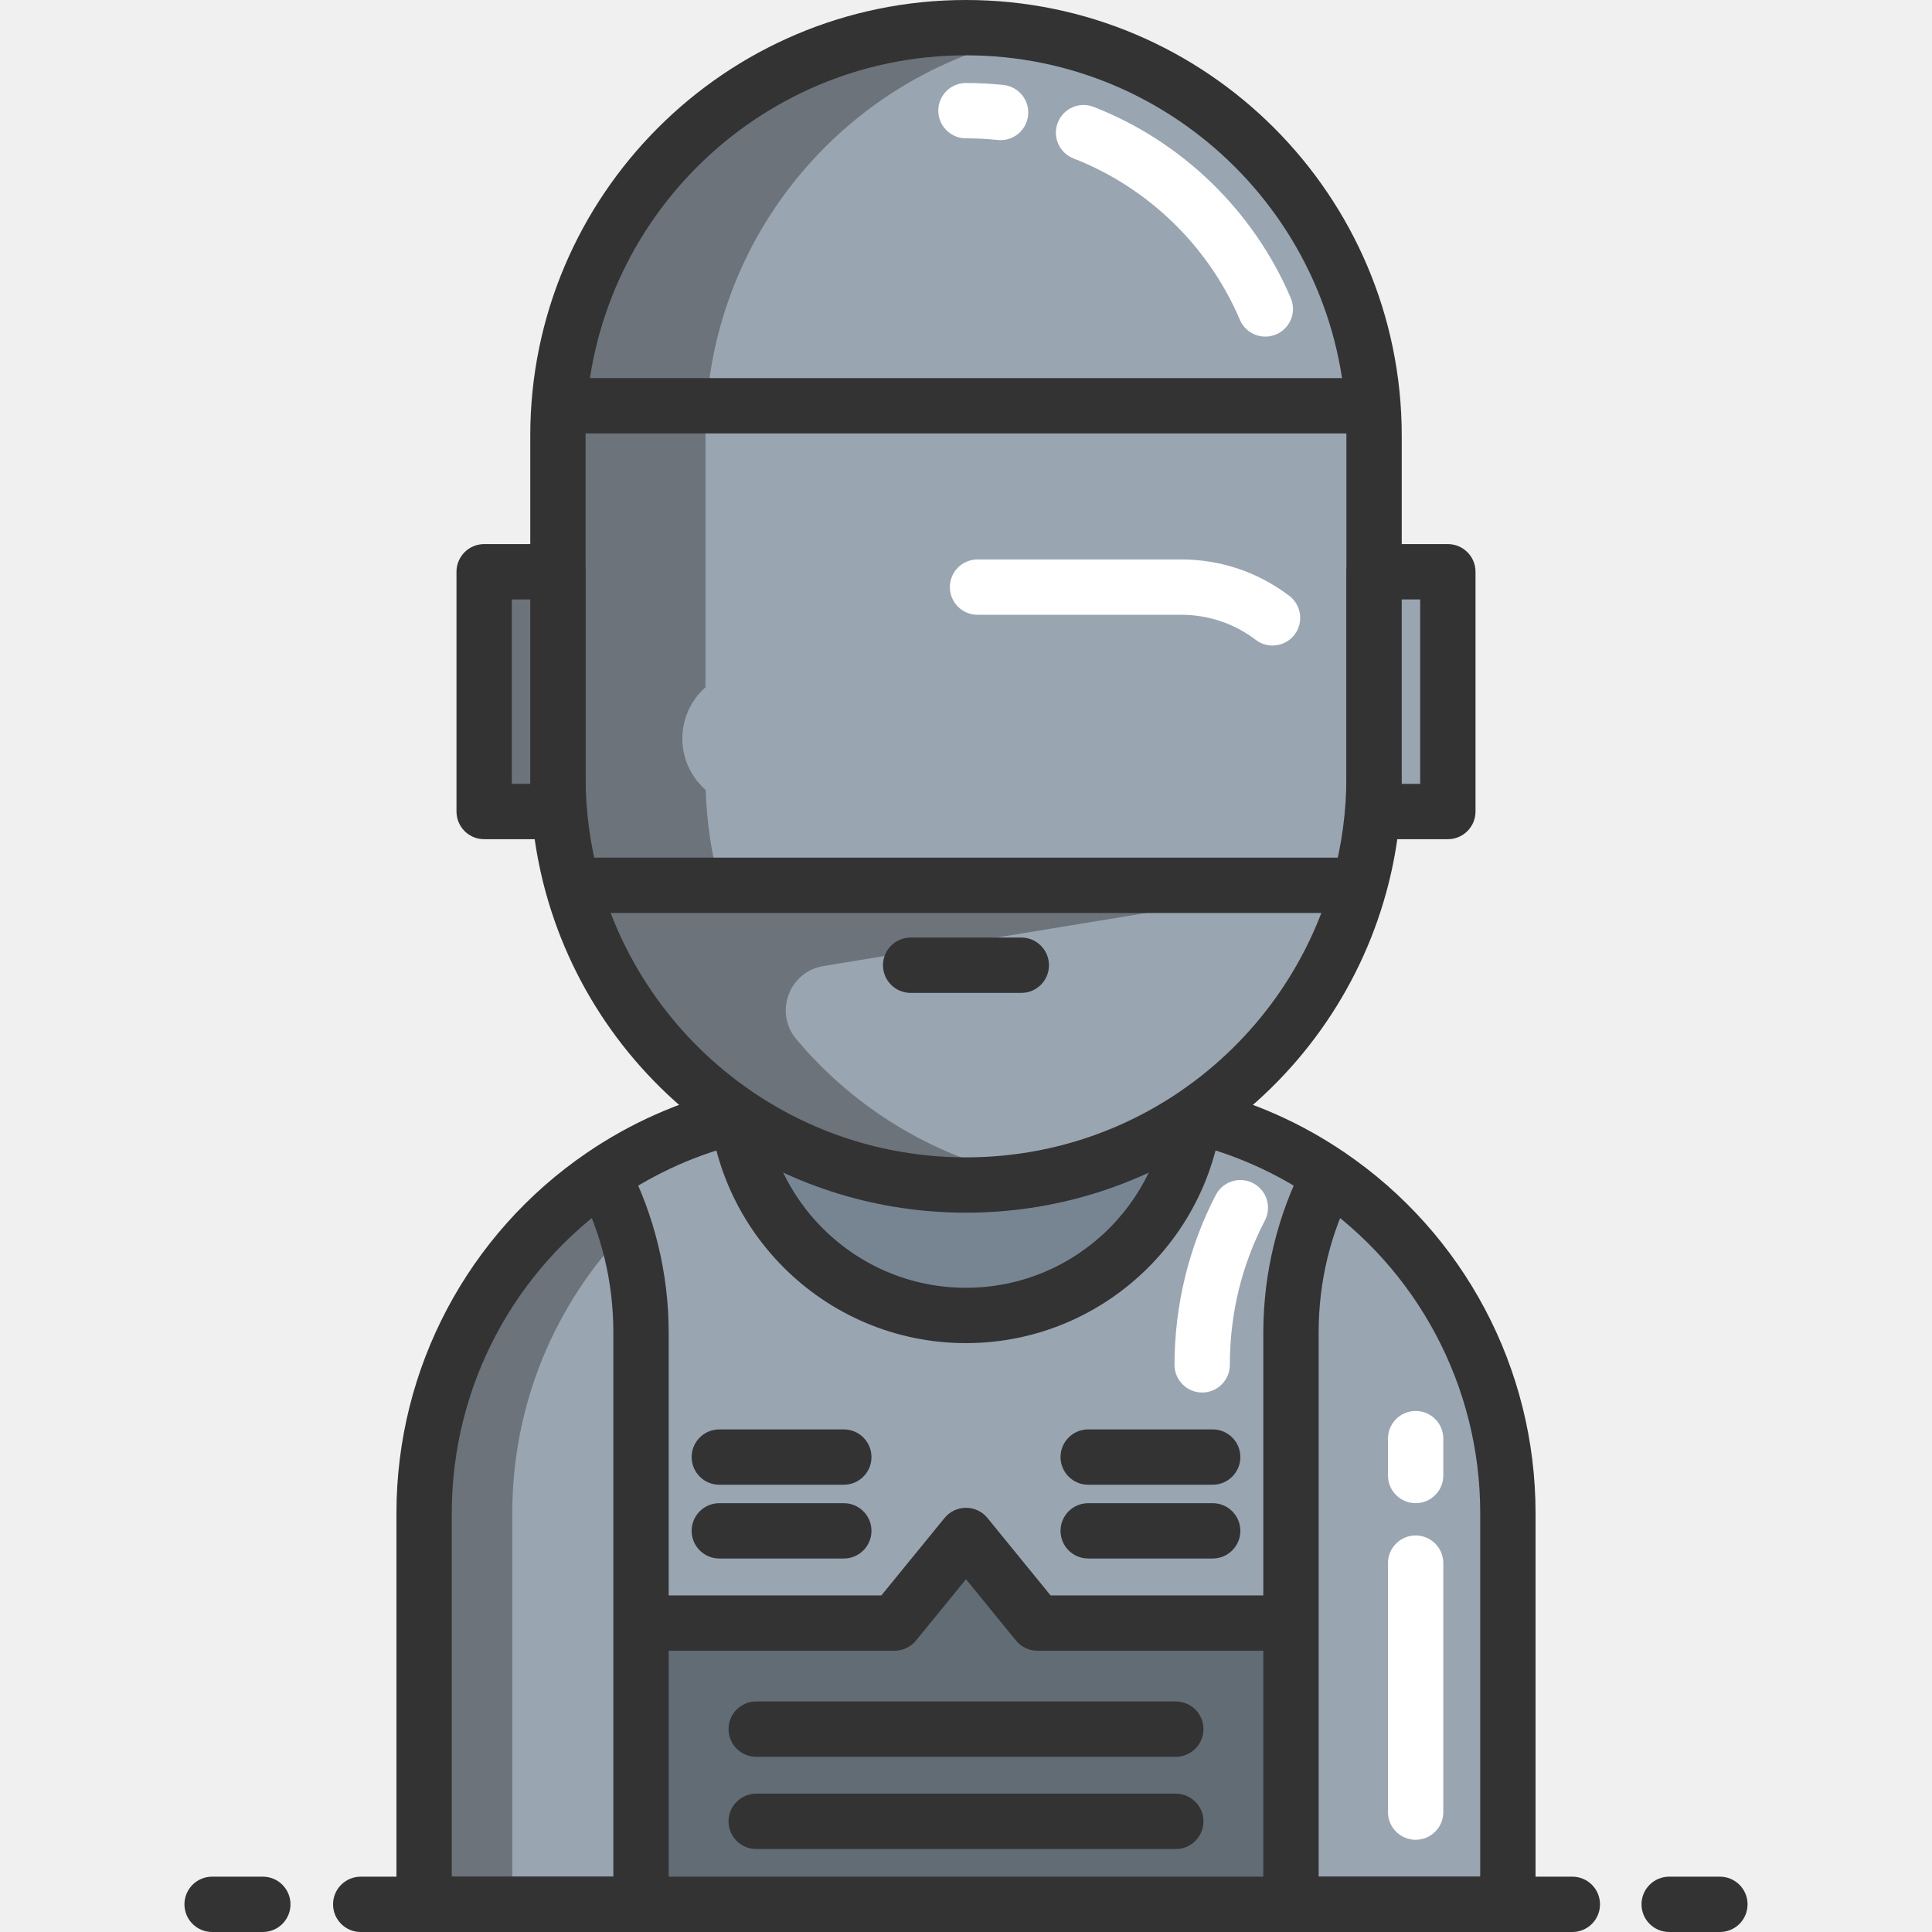
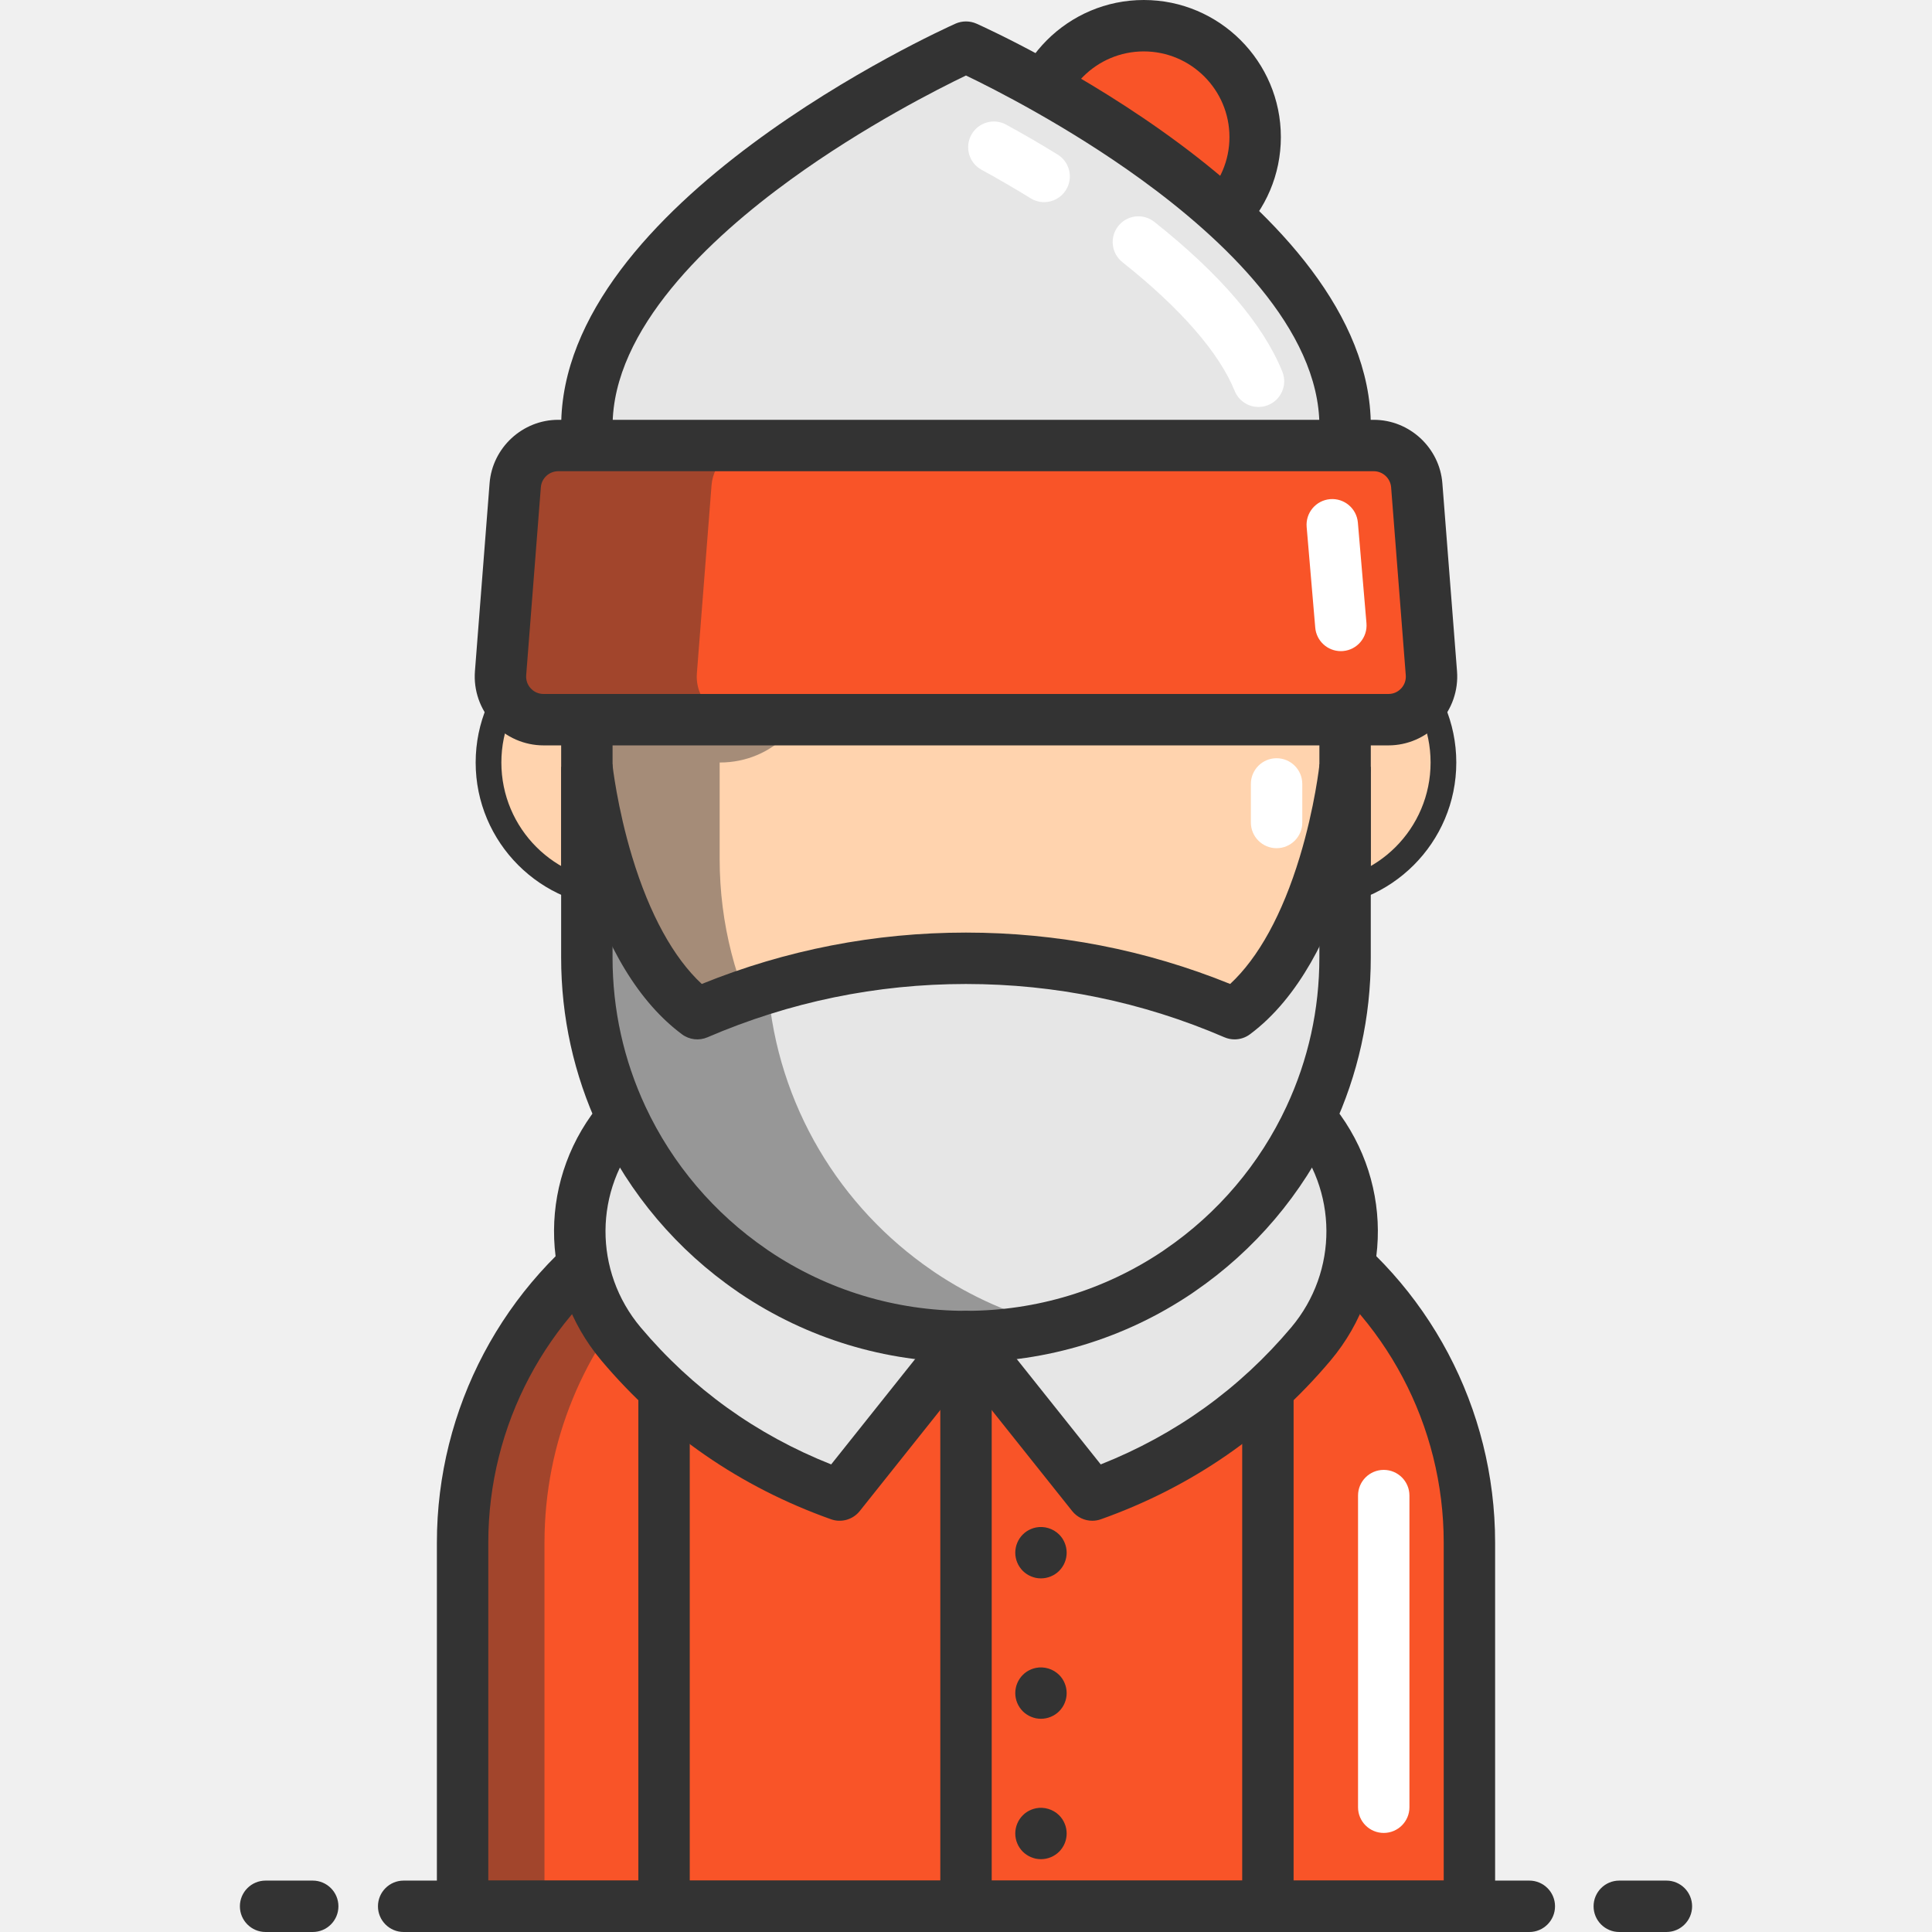
- <svg xmlns="http://www.w3.org/2000/svg" version="1.1" id="Layer_1" x="0px" y="0px" viewBox="0 0 419 419" style="enable-background:new 0 0 419 419;" xml:space="preserve">
+ <svg xmlns="http://www.w3.org/2000/svg" version="1.1" id="Layer_1" x="0px" y="0px" viewBox="0 0 451 451" style="enable-background:new 0 0 451 451;" xml:space="preserve">
  <g>
-     <path style="fill:#9AA5B2;" d="M258.855,241.97c0.19,0.05,0.39,0.09,0.58,0.14c10.46,2.53,20.19,6.93,28.83,12.81   c23.39,15.92,38.75,42.77,38.75,73.19V413h-47.04h-140.96h-47.03v-84.89c0-30.42,15.35-57.27,38.74-73.19   c8.64-5.88,18.37-10.28,28.83-12.81c0.19-0.05,0.39-0.09,0.58-0.14" />
-     <path style="fill:#9AA5B2;" d="M139.015,289v124h-47.03v-84.89c0-30.42,15.35-57.27,38.74-73.19   C136.025,265.12,139.015,276.71,139.015,289z" />
-     <path style="fill:#778593;" d="M259.435,221.54v13.808c0,27.58-22.36,49.94-49.94,49.94s-49.94-22.36-49.94-49.94V221.54   c0.19-0.05,0.39-0.09,0.58-0.14c14.1,9.49,31.08,15.03,49.36,15.03s35.26-5.54,49.36-15.03   C259.045,221.45,259.245,221.49,259.435,221.54z" />
-     <path style="fill:#9AA5B2;" d="M327.015,328.11V413h-47.04V289c0-12.29,2.99-23.88,8.29-34.08   C311.655,270.84,327.015,297.69,327.015,328.11z" />
-     <path style="fill:#333333;" d="M209.495,291.288c-30.845,0-55.94-25.095-55.94-55.94V221h12v14.348   c0,24.229,19.711,43.94,43.94,43.94s43.94-19.711,43.94-43.94V221h12v14.348C265.435,266.193,240.34,291.288,209.495,291.288z" />
-     <path style="fill: #9aa5b2;" d="M298,94.5v74c0,15.81-4.15,30.66-11.42,43.5c-6.67,11.81-15.99,21.93-27.14,29.57   c-0.19,0.14-0.4,0.27-0.58,0.4c-14.1,9.49-31.08,15.03-49.36,15.03s-35.26-5.54-49.36-15.03c-0.2-0.13-0.4-0.26-0.58-0.4   c-11.15-7.64-20.47-17.76-27.14-29.57c-7.27-12.84-11.42-27.69-11.42-43.5v-74C121,45.62,160.62,6,209.49,6h0.01   C258.37,6,298,45.62,298,94.5z" />
+     <path style="fill:#333333;" d="M144.927,211.89c-18.687,0-33.89-15.203-33.89-33.89s15.203-33.89,33.89-33.89     s33.89,15.203,33.89,33.89S163.614,211.89,144.927,211.89z M144.927,156.11c-12.07,0-21.89,9.82-21.89,21.89     s9.82,21.89,21.89,21.89s21.89-9.82,21.89-21.89S156.998,156.11,144.927,156.11z" />
+     <path style="fill:#333333;" d="M306.063,211.89c-18.687,0-33.89-15.203-33.89-33.89s15.203-33.89,33.89-33.89     s33.89,15.203,33.89,33.89S324.75,211.89,306.063,211.89z M306.063,156.11c-12.07,0-21.89,9.82-21.89,21.89     s9.82,21.89,21.89,21.89s21.89-9.82,21.89-21.89S318.132,156.11,306.063,156.11z" />
+   </g>
+   <g>
    <g>
-       <path style="fill:#333333;" d="M177.885,166.437c-1.58,0-3.13-0.64-4.24-1.75c-1.12-1.12-1.76-2.67-1.76-4.25s0.64-3.12,1.76-4.24    c1.39-1.39,3.46-2.03,5.41-1.64c0.39,0.08,0.76,0.19,1.13,0.34c0.36,0.15,0.71,0.34,1.03,0.55c0.33,0.22,0.64,0.47,0.91,0.75    c0.28,0.28,0.53,0.58,0.75,0.91s0.4,0.68,0.55,1.04c0.15,0.36,0.27,0.74,0.34,1.12c0.08,0.39,0.12,0.78,0.12,1.17    s-0.04,0.79-0.12,1.18c-0.07,0.38-0.19,0.76-0.34,1.12s-0.33,0.71-0.55,1.03c-0.22,0.33-0.47,0.64-0.75,0.92    C181.015,165.797,179.465,166.437,177.885,166.437z" />
-       <path style="fill:#333333;" d="M245.885,166.437c-0.39,0-0.79-0.04-1.17-0.11c-0.38-0.08-0.76-0.2-1.12-0.35    c-0.37-0.15-0.71-0.33-1.04-0.55c-0.33-0.22-0.64-0.47-0.91-0.74c-0.28-0.28-0.53-0.59-0.75-0.92c-0.22-0.32-0.4-0.67-0.55-1.03    c-0.15-0.36-0.27-0.74-0.34-1.12c-0.08-0.39-0.12-0.79-0.12-1.18s0.04-0.78,0.12-1.17c0.07-0.38,0.19-0.76,0.34-1.12    s0.33-0.71,0.55-1.04c0.22-0.33,0.47-0.63,0.75-0.91c0.27-0.28,0.58-0.53,0.91-0.75c0.33-0.21,0.67-0.4,1.04-0.55    c0.36-0.15,0.74-0.26,1.12-0.34c1.95-0.39,4.02,0.25,5.41,1.64c0.28,0.28,0.53,0.58,0.75,0.91s0.4,0.68,0.55,1.04    c0.15,0.36,0.27,0.74,0.34,1.12c0.08,0.39,0.12,0.78,0.12,1.17s-0.04,0.79-0.12,1.18c-0.07,0.38-0.19,0.76-0.34,1.12    s-0.33,0.71-0.55,1.03c-0.22,0.33-0.47,0.64-0.75,0.92C249.015,165.797,247.465,166.437,245.885,166.437z" />
+       <path style="fill:#F95428;" d="M274.855,273.97c0.19,0.05,0.39,0.09,0.58,0.14c10.46,2.53,20.19,6.93,28.83,12.81   c23.39,15.92,38.75,42.77,38.75,73.19V445h-47.04h-140.96h-47.03v-84.89c0-30.42,15.35-57.27,38.74-73.19   c8.64-5.88,18.37-10.28,28.83-12.81c0.19-0.05,0.39-0.09,0.58-0.14" />
+       <path style="fill:#F95428;" d="M155.015,321v124h-47.03v-84.89c0-30.42,15.35-57.27,38.74-73.19   C152.025,297.12,155.015,308.71,155.015,321z" />
+       <path style="fill:#F95428;" d="M343.015,360.11V445h-47.04V321c0-12.29,2.99-23.88,8.29-34.08   C327.655,302.84,343.015,329.69,343.015,360.11z" />
+       <path style="fill:#333333;" d="M301.975,445h-12V321c0-12.816,3.1-25.558,8.966-36.846l10.648,5.533   c-5.052,9.724-7.614,20.259-7.614,31.313V445z" />
+       <path style="fill:#FFFFFF;" d="M323.015,427.875c-3.313,0-6-2.687-6-6v-72.75c0-3.313,2.687-6,6-6s6,2.687,6,6v72.75   C329.015,425.188,326.328,427.875,323.015,427.875z" />
+       <g>
+         <path style="opacity:0.44;fill:#333333;enable-background:new    ;" d="M151.665,298.92c-15.21,15.89-24.56,37.45-24.56,61.19V444    h-19.12v-83.89c0-30.42,15.35-57.27,38.74-73.19C148.705,290.74,150.365,294.75,151.665,298.92z" />
+       </g>
+       <path style="fill:#333333;" d="M343.015,451h-235.03c-3.314,0-6-2.686-6-6v-84.89c0-31.306,15.463-60.521,41.364-78.15   c9.416-6.408,19.762-11.007,30.752-13.671c0.131-0.033,0.264-0.065,0.397-0.096l0.122-0.028l3.037,11.609   c-0.153,0.04-0.309,0.077-0.465,0.113l-0.122,0.028c-0.017,0.004-0.087,0.022-0.104,0.026c-9.597,2.321-18.636,6.338-26.865,11.938   c-22.614,15.392-36.115,40.898-36.115,68.229V439h223.03v-78.89c0-27.327-13.505-52.833-36.126-68.23   c-8.229-5.6-17.267-9.617-26.865-11.938c-0.037-0.009-0.074-0.019-0.111-0.028l-0.116-0.027c-0.156-0.036-0.312-0.073-0.464-0.113   l3.038-11.609l0.122,0.028c0.133,0.031,0.266,0.062,0.396,0.095c10.991,2.665,21.337,7.264,30.751,13.671   c25.907,17.633,41.374,46.848,41.374,78.15V445C349.015,448.314,346.328,451,343.015,451z" />
+       <path style="fill:#333333;" d="M161.015,445h-12V321c0-11.055-2.562-21.59-7.614-31.313l10.648-5.533   c5.865,11.288,8.966,24.029,8.966,36.847V445z" />
+       <rect x="219.5" y="292.739" style="fill:#333333;" width="12" height="153.261" />
+       <g>
+         <g>
+           <path style="fill:#333333;" d="M243,368.451c-0.39,0-0.79-0.04-1.17-0.11c-0.38-0.08-0.76-0.2-1.12-0.35     c-0.37-0.15-0.71-0.33-1.04-0.55c-0.33-0.22-0.64-0.47-0.91-0.74c-0.28-0.28-0.53-0.59-0.75-0.92c-0.22-0.32-0.4-0.67-0.55-1.03     c-0.15-0.36-0.27-0.74-0.34-1.12c-0.08-0.39-0.12-0.79-0.12-1.18c0-0.39,0.04-0.78,0.12-1.17c0.07-0.38,0.19-0.76,0.34-1.12     s0.33-0.71,0.55-1.04c0.22-0.33,0.47-0.63,0.75-0.91c0.27-0.28,0.58-0.53,0.91-0.75c0.33-0.21,0.67-0.4,1.04-0.55     c0.36-0.15,0.74-0.26,1.12-0.34c1.95-0.39,4.02,0.25,5.41,1.64c0.28,0.28,0.53,0.58,0.75,0.91c0.22,0.33,0.4,0.68,0.55,1.04     c0.15,0.36,0.27,0.74,0.34,1.12c0.08,0.39,0.12,0.78,0.12,1.17s-0.04,0.79-0.12,1.18c-0.07,0.38-0.19,0.76-0.34,1.12     s-0.33,0.71-0.55,1.03c-0.22,0.33-0.47,0.64-0.75,0.92C246.13,367.811,244.58,368.451,243,368.451z" />
+         </g>
+         <g>
+           <path style="fill:#333333;" d="M243,434c-0.39,0-0.79-0.04-1.17-0.11c-0.38-0.08-0.76-0.2-1.12-0.35     c-0.37-0.15-0.71-0.33-1.04-0.55c-0.33-0.22-0.64-0.47-0.91-0.74c-0.28-0.28-0.53-0.59-0.75-0.92c-0.22-0.32-0.4-0.67-0.55-1.03     c-0.15-0.36-0.27-0.74-0.34-1.12c-0.08-0.39-0.12-0.79-0.12-1.18c0-0.39,0.04-0.78,0.12-1.17c0.07-0.38,0.19-0.76,0.34-1.12     s0.33-0.71,0.55-1.04c0.22-0.33,0.47-0.63,0.75-0.91c0.27-0.28,0.58-0.53,0.91-0.75c0.33-0.21,0.67-0.4,1.04-0.55     c0.36-0.15,0.74-0.26,1.12-0.34c1.95-0.39,4.02,0.25,5.41,1.64c0.28,0.28,0.53,0.58,0.75,0.91c0.22,0.33,0.4,0.68,0.55,1.04     c0.15,0.36,0.27,0.74,0.34,1.12c0.08,0.39,0.12,0.78,0.12,1.17s-0.04,0.79-0.12,1.18c-0.07,0.38-0.19,0.76-0.34,1.12     s-0.33,0.71-0.55,1.03c-0.22,0.33-0.47,0.64-0.75,0.92C246.13,433.36,244.58,434,243,434z" />
+         </g>
+         <g>
+           <path style="fill:#333333;" d="M243,401.226c-0.39,0-0.79-0.04-1.17-0.11c-0.38-0.08-0.76-0.2-1.12-0.35     c-0.37-0.15-0.71-0.33-1.04-0.55c-0.33-0.22-0.64-0.47-0.91-0.74c-0.28-0.28-0.53-0.59-0.75-0.92c-0.22-0.32-0.4-0.67-0.55-1.03     c-0.15-0.36-0.27-0.74-0.34-1.12c-0.08-0.39-0.12-0.79-0.12-1.18c0-0.39,0.04-0.78,0.12-1.17c0.07-0.38,0.19-0.76,0.34-1.12     s0.33-0.71,0.55-1.04c0.22-0.33,0.47-0.63,0.75-0.91c0.27-0.28,0.58-0.53,0.91-0.75c0.33-0.21,0.67-0.4,1.04-0.55     c0.36-0.15,0.74-0.26,1.12-0.34c1.95-0.39,4.02,0.25,5.41,1.64c0.28,0.28,0.53,0.58,0.75,0.91c0.22,0.33,0.4,0.68,0.55,1.04     c0.15,0.36,0.27,0.74,0.34,1.12c0.08,0.39,0.12,0.78,0.12,1.17s-0.04,0.79-0.12,1.18c-0.07,0.38-0.19,0.76-0.34,1.12     s-0.33,0.71-0.55,1.03c-0.22,0.33-0.47,0.64-0.75,0.92C246.13,400.586,244.58,401.226,243,401.226z" />
+         </g>
+       </g>
    </g>
    <g>
-       <path style="fill:#333333;" d="M221.495,215.333h-24c-3.313,0-6-2.687-6-6s2.687-6,6-6h24c3.313,0,6,2.687,6,6    S224.809,215.333,221.495,215.333z" />
-     </g>
-     <path style="fill:#FFFFFF;" d="M307.015,399c-3.313,0-6-2.687-6-6v-54c0-3.313,2.687-6,6-6s6,2.687,6,6v54   C313.015,396.313,310.328,399,307.015,399z" />
-     <path style="fill:#FFFFFF;" d="M307.015,326c-3.313,0-6-2.687-6-6v-8c0-3.313,2.687-6,6-6s6,2.687,6,6v8   C313.015,323.313,310.328,326,307.015,326z" />
-     <g>
-       <path style="opacity:0.44;fill:#333333;enable-background:new    ;" d="M135.665,266.92c-15.21,15.89-24.56,37.45-24.56,61.19V411    h-19.12v-82.89c0-30.42,15.35-57.27,38.74-73.19C132.705,258.74,134.365,262.75,135.665,266.92z" />
+       <circle style="fill:#F95428;" cx="267" cy="32" r="26" />
+       <path style="fill:#333333;" d="M267,64c-17.645,0-32-14.355-32-32s14.355-32,32-32s32,14.355,32,32S284.645,64,267,64z M267,12   c-11.028,0-20,8.972-20,20s8.972,20,20,20c11.028,0,20-8.972,20-20S278.028,12,267,12z" />
    </g>
    <g>
-       <path style="fill:#333333;" d="M341,419H78.23c-3.313,0-6-2.687-6-6s2.687-6,6-6H341c3.313,0,6,2.687,6,6S344.314,419,341,419z" />
-       <path style="fill:#333333;" d="M373,419h-11c-3.313,0-6-2.687-6-6s2.687-6,6-6h11c3.313,0,6,2.687,6,6S376.314,419,373,419z" />
-       <path style="fill:#333333;" d="M57,419H46c-3.313,0-6-2.687-6-6s2.687-6,6-6h11c3.313,0,6,2.687,6,6S60.313,419,57,419z" />
+       <g>
+         <circle style="fill:#FFD3AE;" cx="144.927" cy="178" r="27.89" />
+         <circle style="fill:#FFD3AE;" cx="306.062" cy="178" r="27.89" />
+       </g>
    </g>
-     <path style="opacity:0.44;fill:#333333;enable-background:new    ;" d="M294.267,194h-32.779c-1.654,0.636-3.443,1-5.319,1h-93.35   c-1.878,0-3.667-0.363-5.32-1h-1.765c-2.427-8.076-3.739-16.634-3.739-25.5V146c0.412,0,0.822-0.01,1.229-0.031   c12.136-0.615,20.854-10.685,21.338-21.975c0.132-3.072-7.596-16.472-10.019-20.366c-14.347-23.058-14.405-52.845,0.958-76.231   l10.384-15.807c0-2.89-54.89-4.589-54.89,134.411v22.5c0,8.866,1.313,17.424,3.739,25.5h-0.001   c0.014,0.048,0.031,0.095,0.045,0.143c5.897,19.507,18.338,36.172,34.777,47.427c0.19,0.14,0.39,0.27,0.58,0.4   c14.1,9.49,31.08,15.03,49.36,15.03c5.29,0,10.47-0.46,15.5-1.35c-12.36-2.19-23.84-6.94-33.86-13.68   c-0.19-0.13-0.39-0.26-0.58-0.4c-6.663-4.562-12.668-10.014-17.848-16.183c-4.855-5.783-1.58-14.654,5.87-15.879L279,193   C282.194,187.358,292.365,200.328,294.267,194z" />
-     <path style="fill:#9AA5B2;/* opacity: 0; */" d="M298,146v22.5c0,8.14-1.1,16.02-3.16,23.5H124.16c-2.06-7.48-3.16-15.36-3.16-23.5V146V94.5   C121,45.62,160.62,6,209.49,6h0.01C258.37,6,298,45.62,298,94.5V146z" />
-     <path style="opacity:0.44;fill:#333333;enable-background:new    ;" d="M153,149.06V94.5c0-43.42,31.26-79.53,72.5-87.06   C220.31,6.49,214.96,6,209.5,6h-0.01C160.62,6,121,45.62,121,94.5v74c0,8.14,1.1,16.02,3.16,23.5h32   c-1.82-6.61-2.89-13.54-3.12-20.68c-3.1-2.72-5.05-6.71-5.05-11.15c0-4.1,1.66-7.81,4.34-10.49   C152.55,149.47,152.77,149.26,153,149.06z" />
-     <path style="fill:#333333;" d="M209.5,263c-18.88,0-37.107-5.551-52.71-16.052c-0.227-0.147-0.483-0.32-0.73-0.502   c-18.417-12.652-31.799-31.419-37.685-52.856c-2.24-8.13-3.375-16.572-3.375-25.09v-74C115,42.393,157.388,0,209.49,0   C261.608,0,304,42.393,304,94.5v74c0,8.514-1.136,16.956-3.374,25.089l0,0c-5.892,21.455-19.29,40.234-37.729,52.886   c-0.142,0.102-0.288,0.201-0.433,0.298l-0.106,0.072c-0.028,0.02-0.119,0.084-0.147,0.103C246.607,257.449,228.38,263,209.5,263z    M209.5,12C164.005,12,127,49.009,127,94.5v74c0,7.441,0.991,14.812,2.945,21.907c5.149,18.752,16.87,35.163,33.006,46.213   c0.097,0.066,0.192,0.136,0.285,0.208l0.163,0.104c0.024,0.016,0.068,0.044,0.091,0.061C177.106,246.156,193.015,251,209.5,251   c16.46,0,32.347-4.829,45.949-13.966c0.108-0.076,0.221-0.152,0.334-0.229l0.116-0.079c0.056-0.041,0.094-0.067,0.15-0.106   c16.136-11.051,27.857-27.461,33.005-46.209c0.001-0.001,0.001-0.002,0.001-0.004C291.009,183.311,292,175.94,292,168.5v-74   C292,49.009,254.99,12,209.5,12z" />
-     <path style="fill:#FFFFFF;" d="M274.418,73.002c-2.334,0-4.554-1.37-5.524-3.653c-6.783-15.952-19.933-28.704-36.074-34.987   c-3.089-1.202-4.617-4.679-3.416-7.768c1.203-3.089,4.685-4.615,7.768-3.415c19.137,7.448,34.725,22.564,42.766,41.473   c1.297,3.049-0.124,6.573-3.174,7.87C275.997,72.848,275.201,73.002,274.418,73.002z" />
-     <path style="fill:#FFFFFF;" d="M217.008,30.397c-0.213,0-0.426-0.011-0.642-0.034c-2.27-0.241-4.583-0.363-6.876-0.363   c-3.313,0-6-2.687-6-6s2.687-6,6-6c2.715,0,5.456,0.145,8.144,0.431c3.295,0.35,5.683,3.305,5.333,6.6   C222.64,28.11,220.036,30.397,217.008,30.397z" />
-     <rect x="124.16" y="186" style="fill:#333333;" width="170.68" height="12" />
-     <rect x="124.16" y="82" style="fill:#333333;" width="170.68" height="12" />
-     <path style="fill:#FFFFFF;" d="M275.977,140c-1.264,0-2.538-0.398-3.623-1.222c-4.694-3.564-10.291-5.448-16.184-5.448H212   c-3.313,0-6-2.687-6-6s2.687-6,6-6h44.17c8.535,0,16.641,2.729,23.439,7.89c2.64,2.003,3.154,5.768,1.151,8.407   C279.58,139.182,277.789,140,275.977,140z" />
-     <polygon style="fill:#616C75;" points="279.98,352 279.98,413 139.02,413 139.02,352 141,352 194,352 209.5,333 224.99,352    277.99,352  " />
-     <path style="fill:#333333;" d="M285.98,413h-12V289c0-12.829,3.097-25.57,8.956-36.846l10.648,5.533   c-5.046,9.711-7.604,20.247-7.604,31.313V413z" />
-     <path style="fill:#FFFFFF;" d="M260.72,302c-3.313,0-6-2.687-6-6c0-12.829,3.097-25.57,8.956-36.846   c1.527-2.941,5.146-4.087,8.091-2.558c2.94,1.528,4.085,5.15,2.558,8.091c-5.046,9.711-7.604,20.247-7.604,31.313   C266.72,299.313,264.033,302,260.72,302z" />
-     <path style="fill:#333333;" d="M327.02,419H91.98c-3.313,0-6-2.686-6-6v-84.89c0-31.299,15.463-60.513,41.363-78.149   c9.406-6.401,19.747-10.999,30.737-13.666c0.153-0.04,0.313-0.078,0.476-0.116l0.132-0.031l2.903,11.644l-0.471,0.111   c-0.063,0.018-0.087,0.023-0.15,0.039c-9.607,2.324-18.649,6.34-26.875,11.938c-22.614,15.398-36.115,40.905-36.115,68.229V407   h223.04v-78.89c0-27.33-13.509-52.836-36.135-68.229c-8.232-5.603-17.269-9.62-26.856-11.939c-0.038-0.01-0.076-0.019-0.114-0.029   l-0.078-0.018c-0.197-0.044-0.392-0.091-0.571-0.141l3.189-11.568l-0.055-0.015c0.213,0.049,0.359,0.083,0.491,0.116   c10.981,2.662,21.326,7.262,30.745,13.672c25.913,17.629,41.384,46.845,41.384,78.15V413C333.02,416.314,330.333,419,327.02,419z" />
-     <path style="fill:#333333;" d="M145.02,413h-12V289c0-11.042-2.565-21.577-7.624-31.313l10.648-5.533   c5.872,11.301,8.976,24.042,8.976,36.846V413z" />
-     <path style="fill:#333333;" d="M277.99,358h-53c-1.804,0-3.511-0.811-4.65-2.208l-10.842-13.298l-10.849,13.299   C197.51,357.189,195.802,358,194,358h-53v-12h50.151l13.699-16.793c1.14-1.396,2.847-2.207,4.649-2.207c0,0,0,0,0.001,0   c1.803,0,3.51,0.811,4.649,2.208L227.84,346h50.15V358z" />
    <g>
-       <path style="fill:#333333;" d="M183,338h-27c-3.313,0-6-2.687-6-6s2.687-6,6-6h27c3.313,0,6,2.687,6,6S186.313,338,183,338z" />
-       <path style="fill:#333333;" d="M183,322h-27c-3.313,0-6-2.687-6-6s2.687-6,6-6h27c3.313,0,6,2.687,6,6S186.313,322,183,322z" />
-       <path style="fill:#333333;" d="M263,338h-27c-3.313,0-6-2.687-6-6s2.687-6,6-6h27c3.313,0,6,2.687,6,6S266.314,338,263,338z" />
-       <path style="fill:#333333;" d="M263,322h-27c-3.313,0-6-2.687-6-6s2.687-6,6-6h27c3.313,0,6,2.687,6,6S266.314,322,263,322z" />
+       <path style="fill:#FFD3AE;" d="M274.855,273.97c-14.1,9.49-31.08,15.03-49.36,15.03s-35.26-5.54-49.36-15.03   c-0.19-0.13-0.39-0.26-0.58-0.4c-23.28-15.94-38.56-42.72-38.56-73.07V178v-51.5c0-48.877,39.623-88.5,88.5-88.5l0,0   c48.877,0,88.5,39.623,88.5,88.5V178v22.5c0,30.35-15.28,57.13-38.56,73.07C275.245,273.71,275.045,273.84,274.855,273.97z" />
+       <path style="fill:#333333;" d="M225.495,295c-18.88,0-37.107-5.551-52.71-16.052l-0.182-0.124c-0.169-0.114-0.339-0.23-0.506-0.35   c-25.737-17.657-41.102-46.8-41.102-77.974v-74c0-52.107,42.393-94.5,94.5-94.5s94.5,42.393,94.5,94.5v74   c0,31.176-15.362,60.318-41.102,77.974c-0.167,0.12-0.337,0.236-0.506,0.351l-0.136,0.092c-0.015,0.01-0.03,0.021-0.045,0.031   C262.602,289.449,244.375,295,225.495,295z M225.495,44c-45.491,0-82.5,37.009-82.5,82.5v74c0,27.241,13.439,52.706,35.95,68.12   c0.055,0.038,0.111,0.077,0.165,0.117l0.421,0.287c13.57,9.133,29.48,13.977,45.964,13.977s32.395-4.844,46.01-14.007l0.167-0.114   c0.069-0.047,0.141-0.093,0.208-0.143c0.054-0.04,0.109-0.079,0.165-0.117c22.51-15.414,35.95-40.879,35.95-68.12v-74   C307.995,81.009,270.985,44,225.495,44z" />
+       <path style="opacity:0.44;fill:#333333;enable-background:new    ;" d="M207.135,273.97c10.02,6.74,21.5,11.49,33.86,13.68   c-5.03,0.89-10.21,1.35-15.5,1.35c-18.28,0-35.26-5.54-49.36-15.03c-0.19-0.13-0.39-0.26-0.58-0.4   c-23.28-15.94-38.56-42.72-38.56-73.07V178c0-139,54.89-137.301,54.89-134.411l-10.384,15.807   c-15.364,23.387-15.305,53.174-0.958,76.231c2.423,3.895,10.151,17.294,10.019,20.366c-0.483,11.29-9.201,21.36-21.338,21.975   c-0.407,0.021-0.817,0.031-1.229,0.031v22.5c0,30.35,15.28,57.13,38.56,73.07C206.745,273.71,206.945,273.84,207.135,273.97z" />
+       <path style="fill:#FFFFFF;" d="M298,198c-3.313,0-6-2.687-6-6v-9c0-3.313,2.687-6,6-6s6,2.687,6,6v9   C304,195.313,301.313,198,298,198z" />
+       <path style="fill:#E6E6E6;" d="M288.2,236.63c21.44-15.95,25.79-57.63,25.79-57.63v44.5c0,30.35-15.27,57.13-38.56,73.07   c-0.19,0.14-0.39,0.27-0.57,0.4c-14.11,9.49-31.09,15.03-49.37,15.03c-18.27,0-35.25-5.54-49.36-15.03   c-0.19-0.13-0.39-0.26-0.57-0.4c-23.28-15.94-38.57-42.72-38.57-73.07V179c0,0,1.09,10.42,4.86,22.83   c3.77,12.42,10.21,26.82,20.93,34.8c20.02-8.62,41.36-12.93,62.71-12.93C246.85,223.7,268.19,228.01,288.2,236.63z" />
+       <path style="opacity:0.44;fill:#333333;enable-background:new;" d="M218.14,296.97c8.52,5.73,18.09,10.02,28.36,12.52   c-6.74,1.64-13.77,2.51-21.01,2.51c-18.27,0-35.25-5.54-49.36-15.03c-0.19-0.13-0.39-0.26-0.57-0.4   c-23.28-15.94-38.57-42.72-38.57-73.07V179c0,0,1.09,10.42,4.86,22.83c3.77,12.42,10.21,26.82,20.93,34.8   c5.41-2.33,10.92-4.34,16.5-6.04c2.17,27.4,16.84,51.29,38.29,65.98C217.75,296.71,217.95,296.84,218.14,296.97z" />
+       <path style="fill:#333333;" d="M288.199,242.63c-0.804,0-1.611-0.161-2.373-0.49c-19.163-8.254-39.463-12.44-60.336-12.44   c-20.864,0-41.164,4.186-60.337,12.44c-1.965,0.848-4.236,0.582-5.955-0.698c-9.939-7.398-17.707-20.14-23.089-37.87   c-3.892-12.811-5.039-23.5-5.086-23.949l11.934-1.252c0.011,0.099,1.092,10.055,4.634,21.714   c4.046,13.331,9.62,23.477,16.229,29.608c19.671-7.961,40.399-11.994,61.671-11.994c21.282,0,42.009,4.033,61.672,11.994   c6.612-6.13,12.186-16.275,16.231-29.603c3.56-11.729,4.619-21.616,4.629-21.714l11.936,1.246   c-0.189,1.809-4.892,44.499-28.177,61.821C290.729,242.227,289.469,242.63,288.199,242.63z" />
    </g>
-     <path style="fill:#333333;" d="M255,381h-91c-3.313,0-6-2.687-6-6s2.687-6,6-6h91c3.313,0,6,2.687,6,6S258.314,381,255,381z" />
-     <path style="fill:#333333;" d="M255,401h-91c-3.313,0-6-2.687-6-6s2.687-6,6-6h91c3.313,0,6,2.687,6,6S258.314,401,255,401z" />
+     <g>
+       <path style="fill:#F95428;" d="M334.14,157.15C334.6,163,329.98,168,324.11,168H126.88c-5.87,0-10.49-5-10.03-10.85l3.42-43.87   c0.41-5.24,4.78-9.28,10.03-9.28h6.7h176.98h6.71c5.25,0,9.62,4.04,10.03,9.28L334.14,157.15z" />
+       <path style="opacity:0.44;fill:#333333;enable-background:new    ;" d="M172.71,168h-45.83c-5.87,0-10.49-5-10.03-10.85l3.42-43.87   c0.41-5.24,4.78-9.28,10.03-9.28h45.83c-5.25,0-9.62,4.04-10.03,9.28l-3.42,43.87C162.22,163,166.84,168,172.71,168z" />
+       <path style="fill:#E6E6E6;" d="M137,99.5c0-48.88,88.49-88.5,88.49-88.5h0.01c0,0,88.5,39.62,88.5,88.5v4.5h-0.02H137V99.5z" />
+       <path style="fill:#333333;" d="M320,104h-12v-4.5c0-22.672-22.63-43.841-41.614-57.608c-17.182-12.46-34.604-21.248-40.891-24.267   c-6.286,3.019-23.706,11.807-40.886,24.267C165.627,55.659,143,76.828,143,99.5v4.5h-12v-4.5c0-52.167,88.28-92.293,92.038-93.976   c1.542-0.69,3.372-0.691,4.914,0C231.71,7.207,320,47.332,320,99.5V104z" />
+       <path style="fill:#FFFFFF;" d="M243.734,47.185c-1.074,0-2.162-0.289-3.144-0.894c-3.774-2.327-7.63-4.568-11.462-6.661   c-2.909-1.588-3.979-5.233-2.391-8.142c1.589-2.909,5.234-3.979,8.142-2.391c4.017,2.193,8.057,4.542,12.01,6.979   c2.82,1.739,3.697,5.436,1.958,8.256C247.713,46.172,245.747,47.185,243.734,47.185z" />
+       <path style="fill:#FFFFFF;" d="M293.782,95.001c-2.372,0-4.619-1.416-5.563-3.75c-3.614-8.926-12.675-19.317-26.206-30.051   c-2.596-2.06-3.031-5.833-0.972-8.43c2.06-2.597,5.833-3.032,8.43-0.972c15.368,12.191,25.418,23.95,29.871,34.949   c1.244,3.071-0.238,6.569-3.31,7.813C295.294,94.86,294.531,95.001,293.782,95.001z" />
+       <path style="fill:#333333;" d="M324.11,174H126.88c-4.465,0-8.764-1.88-11.794-5.158c-3.031-3.278-4.568-7.711-4.218-12.163   l3.419-43.866C114.938,104.506,121.971,98,130.3,98h190.39c8.328,0,15.361,6.506,16.012,14.812l3.42,43.872   c0.35,4.448-1.188,8.881-4.218,12.159C332.874,172.12,328.575,174,324.11,174z M130.3,110c-2.106,0-3.884,1.646-4.048,3.749   l-3.42,43.868c-0.09,1.147,0.289,2.239,1.066,3.08c0.45,0.487,1.436,1.304,2.982,1.304h197.23c1.546,0,2.532-0.816,2.982-1.303   c0.777-0.841,1.156-1.934,1.066-3.077l-3.42-43.874c-0.164-2.1-1.942-3.747-4.048-3.747L130.3,110L130.3,110z" />
+       <path style="fill:#FFFFFF;" d="M312.998,152c-3.083,0-5.705-2.362-5.972-5.49l-2.005-23.5c-0.281-3.302,2.167-6.207,5.468-6.489   c3.294-0.279,6.207,2.167,6.489,5.468l2.005,23.5c0.281,3.302-2.167,6.207-5.468,6.489C313.342,151.993,313.169,152,312.998,152z" />
+     </g>
+     <g>
+       <path style="fill:#333333;" d="M357,451H94.23c-3.313,0-6-2.687-6-6s2.687-6,6-6H357c3.313,0,6,2.687,6,6S360.313,451,357,451z" />
+       <path style="fill:#333333;" d="M389,451h-11c-3.313,0-6-2.687-6-6s2.687-6,6-6h11c3.313,0,6,2.687,6,6S392.313,451,389,451z" />
+       <path style="fill:#333333;" d="M73,451H62c-3.313,0-6-2.687-6-6s2.687-6,6-6h11c3.313,0,6,2.687,6,6S76.313,451,73,451z" />
+     </g>
+     <g id="XMLID_19_">
+       <g>
+         <path style="fill:#E6E6E6;" d="M305.74,260.86c13,15.13,13.18,37.52,0.27,52.87c-10.9,12.94-27.26,26.81-51.03,35.27l-29.49-37     c18.28,0,35.26-5.54,49.37-15.03c0.18-0.13,0.38-0.26,0.57-0.4C288.48,287.64,299.01,275.31,305.74,260.86z" />
+         <path style="fill:#E6E6E6;" d="M225.49,312L196,349c-23.77-8.46-40.13-22.33-51.03-35.27c-12.91-15.35-12.73-37.74,0.27-52.87     c6.75,14.45,17.28,26.78,30.32,35.71c0.18,0.14,0.38,0.27,0.57,0.4C190.24,306.46,207.22,312,225.49,312z" />
+       </g>
+       <g>
+         <path style="fill:#333333;" d="M225.49,318c-18.869,0-37.095-5.55-52.708-16.051l-0.154-0.104c-0.192-0.13-0.384-0.263-0.569-0.4     c-13.953-9.584-25.104-22.736-32.254-38.045c-5.849-12.549-8.814-25.972-8.814-39.899V179h12v44.5     c0,12.163,2.587,23.88,7.688,34.825c6.26,13.401,16.037,24.916,28.271,33.295c0.097,0.066,0.192,0.136,0.286,0.208l0.29,0.195     C193.104,301.156,209.015,306,225.49,306c16.453,0,32.34-4.827,45.951-13.961c0.091-0.064,0.185-0.129,0.28-0.195l0.155-0.108     c0.054-0.04,0.11-0.08,0.166-0.118c12.247-8.38,22.019-19.893,28.259-33.292c5.102-10.947,7.689-22.664,7.689-34.827V179h12v44.5     c0,13.928-2.965,27.35-8.812,39.895c-7.136,15.322-18.301,28.489-32.291,38.08c-0.122,0.088-0.245,0.173-0.367,0.257     l-0.137,0.095c-0.057,0.042-0.117,0.083-0.175,0.122C262.595,312.45,244.366,318,225.49,318z" />
+         <path style="fill:#333333;" d="M254.981,355c-1.792,0-3.532-0.804-4.693-2.261l-24.798-31.113l-24.798,31.113     c-1.597,2.003-4.292,2.771-6.704,1.913c-21.22-7.553-39.256-20.021-53.607-37.058c-14.848-17.654-14.717-43.158,0.308-60.646     c0.317-0.368,0.61-0.706,0.914-1.032l8.794,8.165c-0.206,0.221-0.402,0.451-0.599,0.679     c-11.181,13.013-11.277,31.979-0.236,45.106c12.053,14.308,26.996,25.053,44.465,31.981l26.771-33.589     c1.138-1.428,2.865-2.26,4.692-2.26s3.554,0.832,4.692,2.26l26.771,33.589c17.469-6.928,32.412-17.673,44.468-31.984     c11.038-13.124,10.941-32.09-0.232-45.095c-0.206-0.238-0.403-0.469-0.609-0.691l8.801-8.157     c0.302,0.326,0.594,0.662,0.884,0.998c15.052,17.519,15.183,43.022,0.337,60.673c-14.354,17.041-32.39,29.508-53.61,37.061     C256.333,354.887,255.653,355,254.981,355z" />
+       </g>
+     </g>
  </g>
-   <g>
-     <rect x="298" y="124" style="fill:#9AA5B2;" width="16" height="52" />
-     <rect x="105" y="124" style="fill:#9AA5B2;" width="16" height="52" />
-     <path style="fill:#333333;" d="M314,182h-16c-3.313,0-6-2.687-6-6v-52c0-3.313,2.687-6,6-6h16c3.313,0,6,2.687,6,6v52   C320,179.313,317.314,182,314,182z M304,170h4v-40h-4V170z" />
-     <path style="fill:#333333;" d="M121,182h-16c-3.313,0-6-2.687-6-6v-52c0-3.313,2.687-6,6-6h16c3.313,0,6,2.687,6,6v52   C127,179.313,124.313,182,121,182z M111,170h4v-40h-4V170z" />
-     <rect x="105" y="124" style="opacity:0.44;fill:#333333;enable-background:new    ;" width="16" height="52" />
-   </g>
-   <g>
- </g>
-   <g>
- </g>
-   <g>
- </g>
-   <g>
- </g>
-   <g>
- </g>
-   <g>
- </g>
-   <g>
- </g>
-   <g>
- </g>
-   <g>
- </g>
-   <g>
- </g>
-   <g>
- </g>
-   <g>
- </g>
-   <g>
- </g>
-   <g>
- </g>
</svg>
